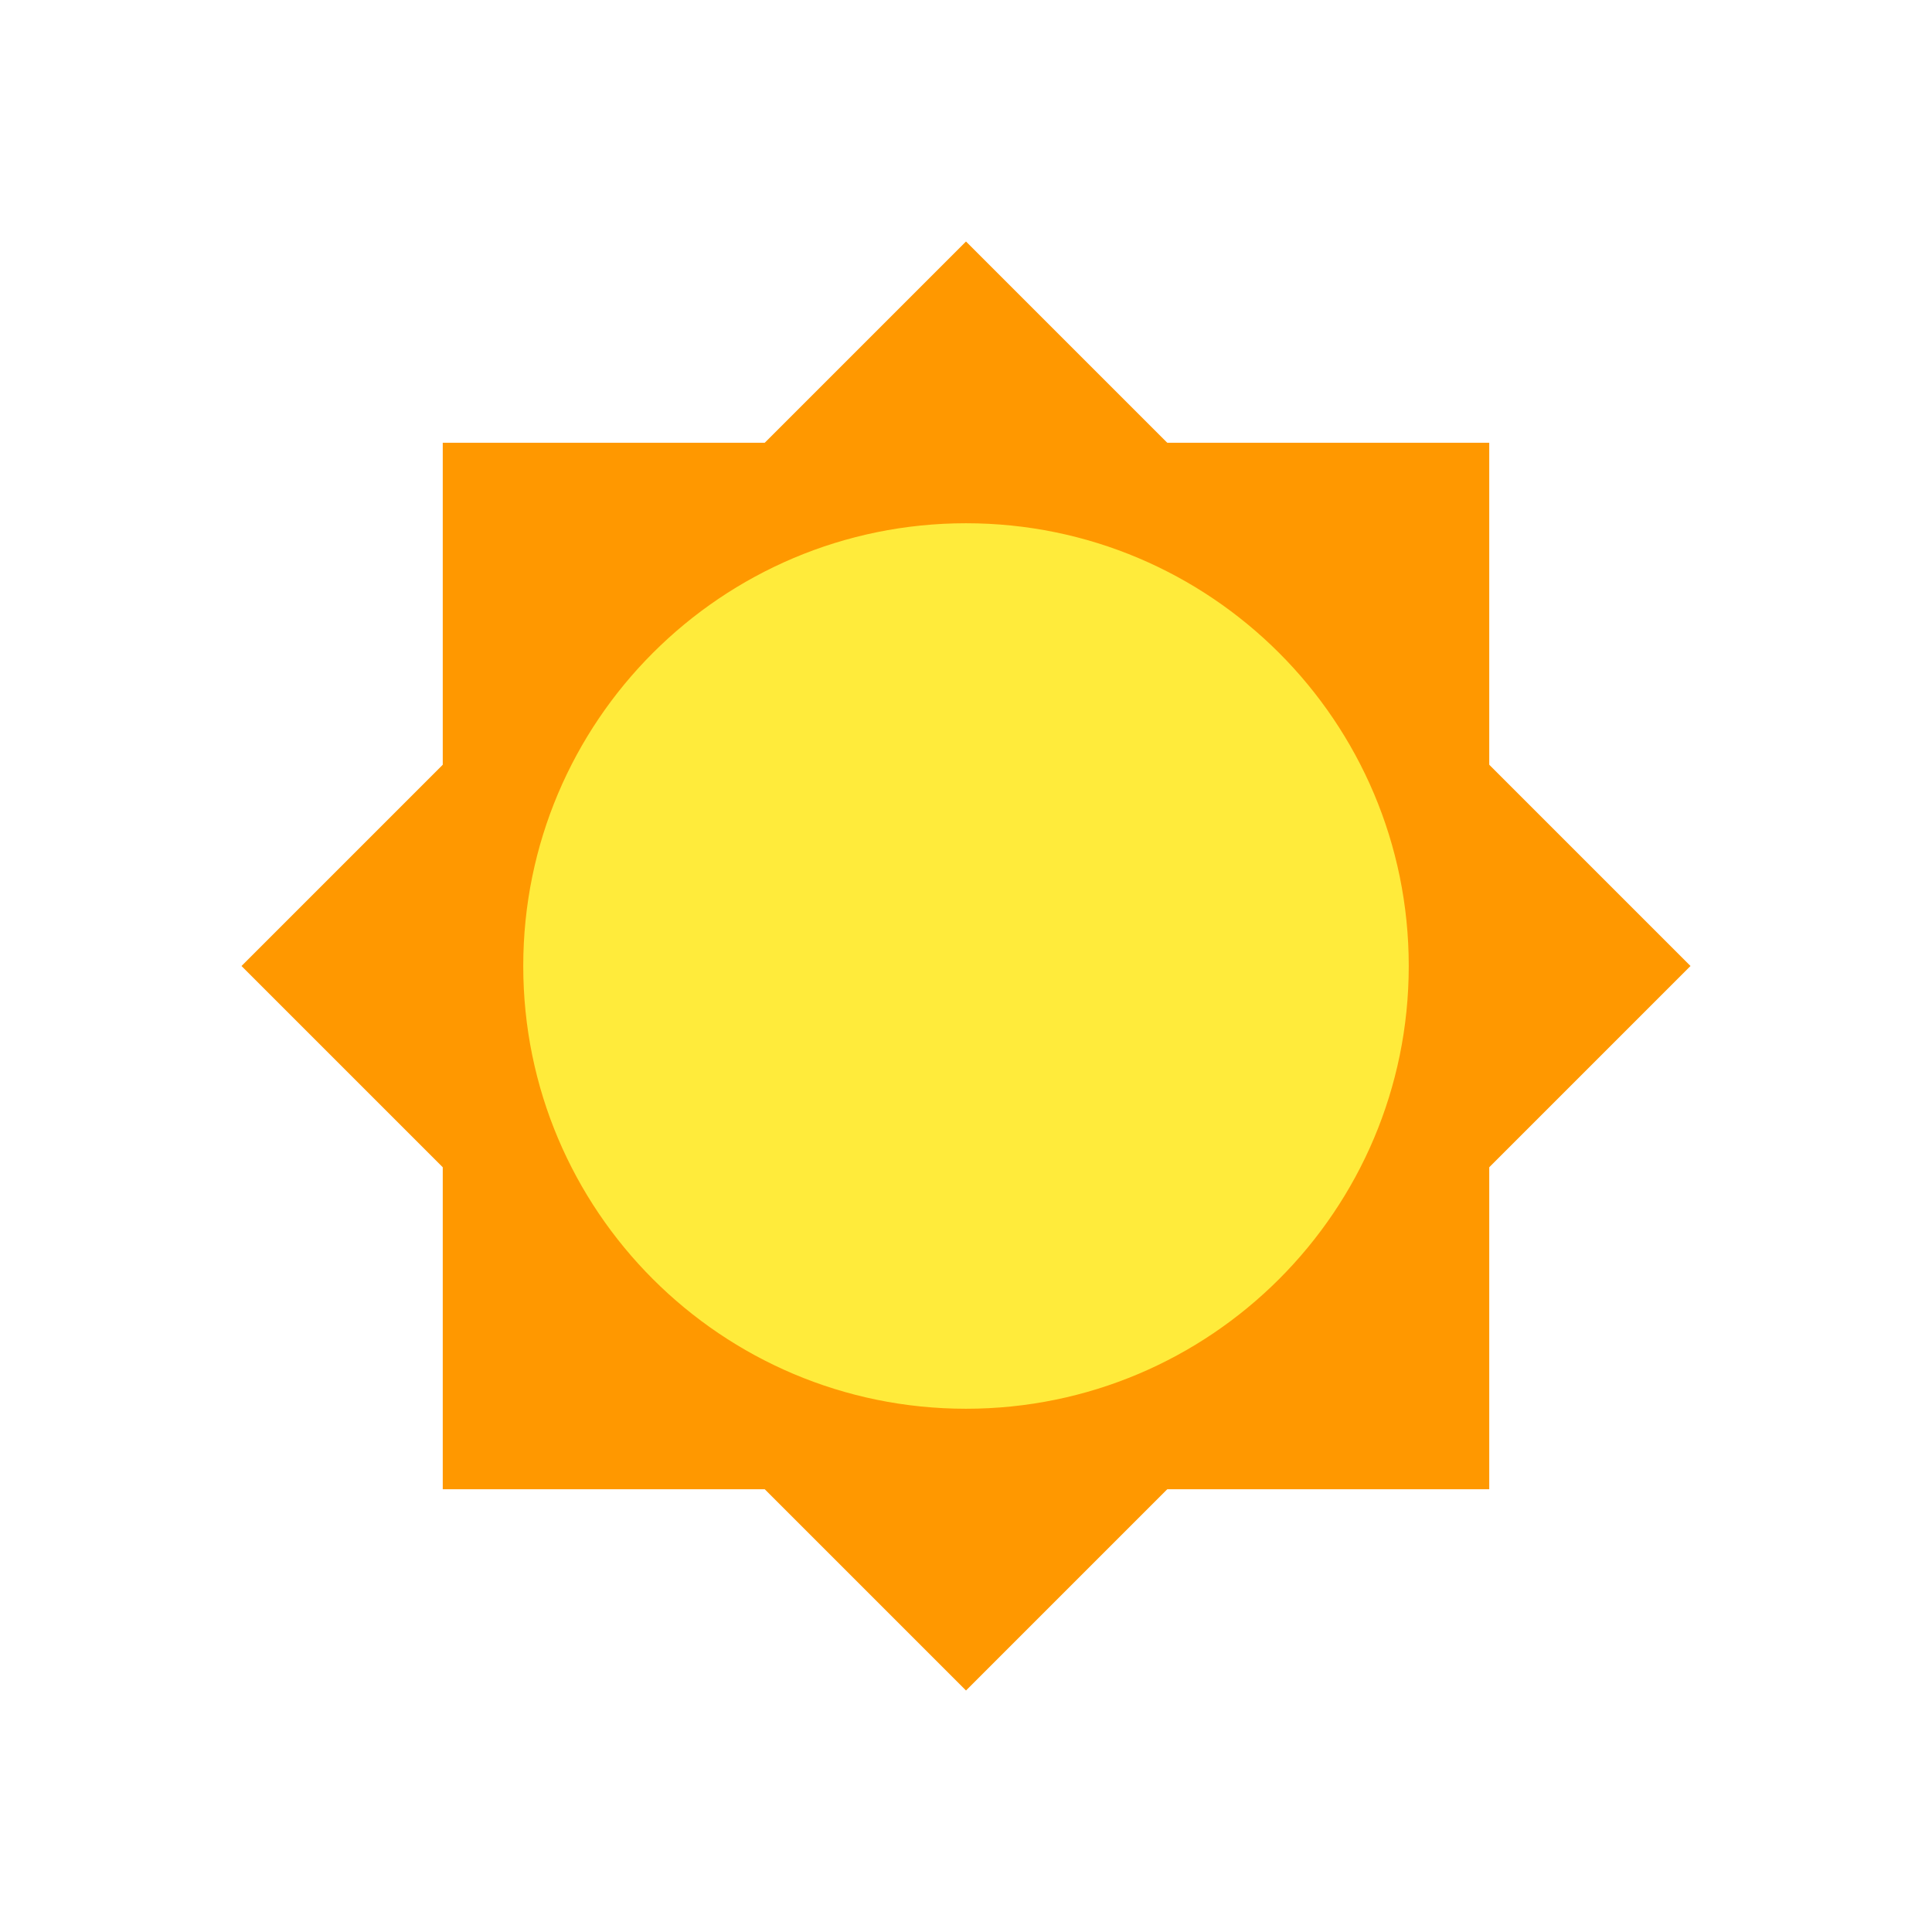
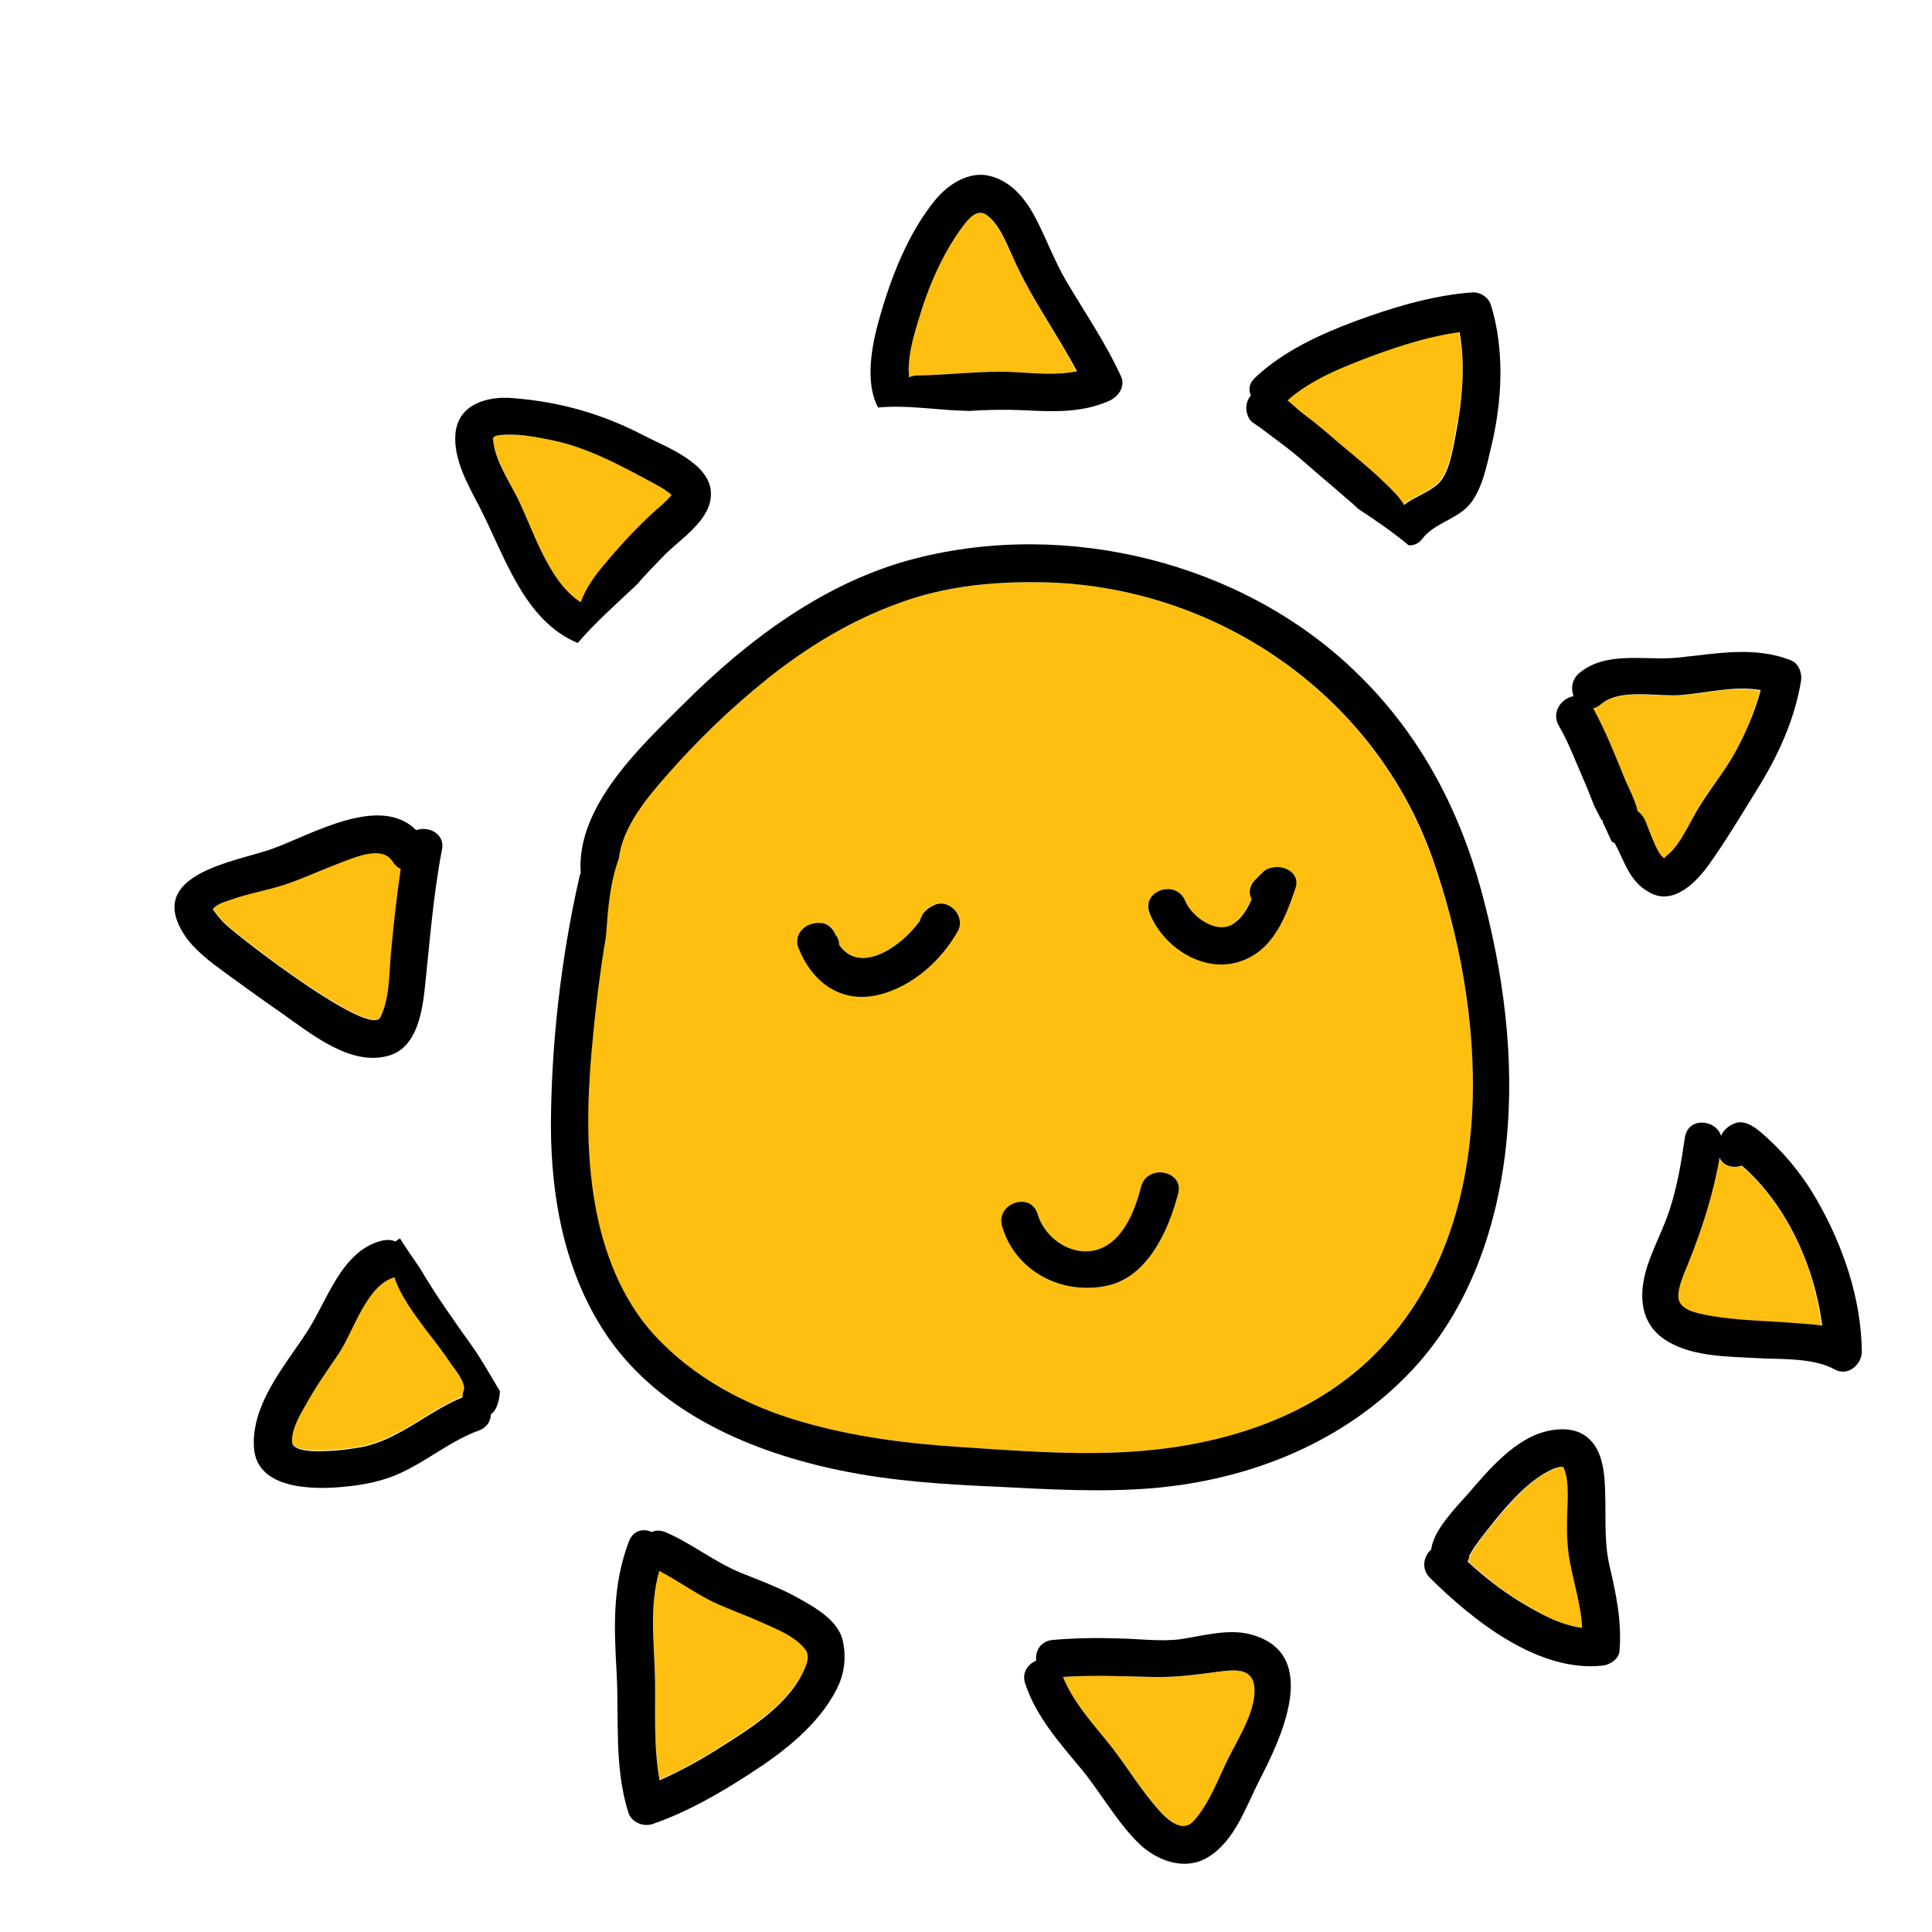
- <svg xmlns="http://www.w3.org/2000/svg" viewBox="0 0 48 48" width="48px" height="48px">
-   <path fill="#FF9800" d="M11 11H37V37H11z" />
-   <path fill="#FF9800" d="M11.272 11.272H36.728V36.728H11.272z" transform="rotate(-45.001 24 24)" />
-   <path fill="#FFEB3B" d="M13,24c0,6.077,4.923,11,11,11c6.076,0,11-4.923,11-11s-4.924-11-11-11C17.923,13,13,17.923,13,24" />
+ <svg xmlns="http://www.w3.org/2000/svg" viewBox="0 0 512 512" width="96px" height="96px">
+   <path fill="#FEBF10" d="M213.4 436.9c-2.8-3.5-7.9-5.5-11.9-7.3-4.2-1.9-8.6-3.4-12.8-5.4-4.9-2.4-9.2-5.6-14-8.1-2.7 9.7-1.2 19-1.1 29.1.1 8.8-.4 17.8 1.2 26.4 5.6-2.4 11.1-5.5 16.2-8.8 7.4-4.7 16.5-10.4 21-18.3C213.1 442.7 215.1 439.1 213.4 436.9zM379.5 227.4c-15.5-43.6-57.8-72.5-104-73.1-12.6-.2-25.3 1.2-37.3 5.5-12.8 4.7-24.5 11.7-35.1 20.2-9.6 7.7-18.7 16.6-26.8 25.8-5.2 5.9-11.5 13.6-12.4 21.7-2.4 6.5-2.9 13.5-3.4 20.5-1.7 10-2.9 20.2-3.8 30.3-1.2 13.6-1.5 27.4.9 40.9 2.2 12.5 7.1 25.1 15.7 34.6 10.4 11.3 24.4 18.8 39.1 23 13.8 4 28 5.8 42.3 6.7 13.8.9 27.8 2 41.5 1.4 26.5-1.1 53.5-9.1 71.5-29.7C397.7 321.1 393.7 267.4 379.5 227.4zM253.8 246.7c-4.4 7.8-12 14.5-20.8 16.8-10 2.6-17.7-3.3-21.4-12.4-1.5-3.9 2.2-6.8 5.7-6.6.2 0 .3 0 .5 0 2 .2 3.3 1.9 3.8 3.7 0-.2-.1-.4-.1-.6.6.9.9 1.8.9 2.7 5.5 8.1 16.4.7 21.4-6.4.5-1.9 1.6-3.3 3.9-4.2C251.7 238.1 256 243 253.8 246.7zM312.2 316.4c-2.5 9.5-7.9 21.9-18.7 24.3-11.9 2.6-24.3-3.6-27.9-15.6-1.8-6.2 7.6-9.5 9.4-3.3 2.1 7 10.4 12.2 17.5 8.7 5.7-2.9 8.4-10.2 9.9-16C304 308.3 313.9 310.2 312.2 316.4zM343.2 235.4c-2.7 8.1-6.1 16.8-15 19.5-9.6 2.9-20.1-4.1-23.6-12.8-2.4-6 7-9.3 9.4-3.3 1.7 4.1 8.4 9.1 12.9 5.9 2.2-1.6 3.6-3.9 4.7-6.4-.8-1.6-.8-3.5.9-5.1.7-.7 1.3-1.3 2-2C337.7 228.1 345 230.3 343.2 235.4zM332.4 446.9c-.6-5-5.4-4.4-9.4-3.9-6.2.8-11.8 1.6-18 1.4-7.8-.2-15.6-.5-23.3 0 2.5 6.3 7.1 11.5 11.3 16.6 4.4 5.3 8 11.3 12.3 16.6 2.2 2.6 7.3 9 11 5 4.1-4.5 6.5-11.1 9.2-16.6C328.1 460.8 333.1 453 332.4 446.9zM177.3 130.6c-1.5-1-3.1-1.9-4.6-2.8-8.4-4.6-17.2-9.3-26.7-11.2-4.4-.9-9.7-1.9-14.2-1.2-.6.1-1 .4-1.1.5 0 .3 0 .7 0 1 .7 5 3.7 9.8 6 14.2 4.4 8.5 8.3 22.8 17.2 28.5 1.3-3.8 4-7.4 6.4-10.2 4.2-5 8.7-9.8 13.5-14.2 1.4-1.2 2.8-2.4 4-3.8.1-.1.1-.1.2-.2C177.8 131 177.5 130.8 177.3 130.6zM268.3 68.1c-1.7-3.7-3.5-8.6-6.9-11.1-2.5-1.9-4.9 1.1-6.3 2.9-5.4 7.2-9.3 16.3-11.8 24.9-1.2 4.2-2.6 8.8-2.6 13.2 0 .7 0 1.4.1 2 .6-.3 1.3-.5 2.1-.5 8.6-.1 17.1-1.3 25.6-.9 5.5.3 11.3.8 16.7-.2C279.9 88.2 273.1 78.8 268.3 68.1zM386.6 87.9c-7.8 1.1-15.5 3.4-22.8 6.2-7.8 2.9-16.4 6.2-22.8 11.9 1.6 1.3 3.2 2.8 4.5 3.8 3.1 2.4 6 4.9 9 7.4 4 3.4 8.2 6.8 12 10.4 1.9 1.8 4 3.8 5.4 6.1 2.7-2.1 5.9-3 8.7-5.3 3.3-2.7 4.3-9.5 5-13.4C387.5 106.3 388.4 96.8 386.6 87.9zM119.6 361.5c-2.2-3.2-4.7-6.3-7-9.5-3.1-4.1-6.5-8.7-8.2-13.7-7.5 2.2-10.8 14.4-14.8 20.3-2.9 4.3-5.9 8.5-8.4 13-1.7 3.1-4.1 6.8-3.9 10.4.1 2 4.2 2.4 6.7 2.4 3.9 0 7.9-.4 11.7-1.1 9.9-1.9 17.5-9.4 26.8-13.2 0-.6.1-1.3.3-2C123.5 366.6 120.5 362.7 119.6 361.5zM104.2 228.3c-2.8-4.5-10.1-1.2-13.8.2-5 1.9-9.9 4.3-15 5.9-4.7 1.5-9.7 2.3-14.3 4-1.5.6-3.5 1.2-4.6 2.4 0 .1.1.1.1.2.9 1.4 2 2.8 3.3 3.9 4.2 3.9 38.2 30.1 41 24.6 2.6-5 2.3-11.5 2.8-17 .7-7.5 1.5-15 2.7-22.4C105.5 229.8 104.8 229.2 104.2 228.3zM416.5 415.2c-1-4.6-1-8.6-1-13.3 0-4 .6-9.4-1-13.2.1.2-.2-.1-.6 0-.9.1-1.8.4-2.6.8-6 2.8-10.9 8.6-15 13.5-1.9 2.3-3.8 4.7-5.5 7.2-.4.6-.9 1.3-1.2 2-.1.6-.3 1.1-.5 1.6 4.3 3.9 8.9 7.6 13.8 10.6 5 3.1 10.7 6.3 16.7 7.1C419.1 426 417.6 420.6 416.5 415.2zM445.2 184.3c-6.2.5-16-1.9-21 2.4-.7.6-1.4.9-2.1 1.1 3.4 6 6 12.6 8.5 19 .9 2.3 2.5 5.3 3.3 8.3.6.4 1.2.9 1.6 1.7 1 1.7 3.6 10.3 5.6 10.8-.3-.3 1.5-1.5 1.9-2 .8-.9 1.6-1.9 2.2-2.9 1.2-1.8 2.3-3.7 3.2-5.6 3.2-6.4 8.3-11.9 11.7-18.3 2.7-5.1 4.9-10.2 6.3-15.7C459.6 181.7 451.9 183.8 445.2 184.3zM461.5 309c-2.3.7-4.9.1-5.9-2.1-1.7 9.8-4.6 18.6-8.3 28-.9 2.3-3.8 8.2-2.1 10.6 1.1 1.6 3.3 2.3 5.1 2.7 7.3 1.7 14.9 1.8 22.3 2.3 3.3.2 6.8.4 10.1 1C480.9 335.7 473.5 319.3 461.5 309z" />
+   <path d="M395.1 80.8c-.7-2.1-2.9-3.5-5.1-3.3-10.5.8-21 4-30.8 7.6-9.4 3.5-19.2 8-26.6 15-1.6 1.5-1.8 3.2-1.1 4.7-1.3 1.5-1.7 3.7-.5 6.1.2.3.4.5.6.8.9.6 1.7 1.2 2.6 1.8 0 0 0 0 0 0 0 0 0 0 0 0 1.6 1.2 3.2 2.4 4.8 3.6 2.6 1.9 5 3.9 7.4 6 3.3 2.9 6.8 5.8 10.1 8.7.9.8 2.3 1.9 3.5 3.1 4.6 3 9.1 6.1 13.3 9.6 1.3.1 2.7-.4 3.7-1.8 3-3.9 8.4-4.9 11.9-8.4 3.8-3.9 5.1-10.9 6.3-16C398.1 106.4 398.8 92.7 395.1 80.8zM385.8 115.1c-.8 3.9-1.7 10.7-5 13.4-2.8 2.3-6 3.2-8.7 5.3-1.4-2.3-3.5-4.3-5.4-6.1-3.8-3.7-8-7-12-10.4-3-2.6-5.9-5.1-9-7.4-1.4-1-2.9-2.5-4.5-3.8 6.3-5.6 15-9 22.8-11.9 7.3-2.7 15-5.1 22.8-6.2C388.4 96.8 387.5 106.3 385.8 115.1zM124.8 356.3c-4.7-6.6-9.4-13.2-13.5-20.2-1.8-2.6-3.6-5.2-5.3-7.9-.4.2-.8.5-1.2.8-.9-.4-2-.5-3.2-.3-11.1 2.4-14.9 16.2-20.4 24.5-5.9 9-14.6 19-13.9 30.4.7 11.3 16 11.2 24 10.4 5.2-.5 10.3-1.5 15-3.7 7.1-3.3 13.2-8.5 20.6-11.2 2.2-.8 3.1-2.5 3.2-4.3.7-.5 1.2-1.2 1.6-2.2.5-1.3.7-2.6.8-3.9C130 364.6 127.6 360.2 124.8 356.3zM122.9 368.3c-.2.7-.4 1.3-.3 2-9.2 3.7-16.9 11.3-26.8 13.2-3.9.7-7.8 1.1-11.7 1.1-2.5 0-6.6-.4-6.7-2.4-.2-3.6 2.2-7.4 3.9-10.4 2.5-4.5 5.5-8.7 8.4-13 4-5.9 7.3-18.1 14.8-20.3 1.7 5 5.1 9.5 8.2 13.7 2.4 3.1 4.8 6.2 7 9.5C120.5 362.7 123.5 366.6 122.9 368.3zM171 115.6c-11.3-5.9-22.4-9.1-35.1-10.1-6.7-.6-14.5 1.6-15.2 9.4-.6 6.8 3.3 13.5 6.3 19.3 6.7 12.9 11.7 30.2 26.1 36.2 4.8-5.6 10.4-10.5 15.7-15.5 2.2-2.6 4.6-5 6.9-7.4 4.3-4.5 12.7-9.5 12.7-16.5C188.6 122.9 176.6 118.5 171 115.6zM177.8 131.4c-1.2 1.4-2.6 2.6-4 3.8-4.8 4.3-9.3 9.2-13.5 14.2-2.4 2.8-5.1 6.4-6.4 10.2-8.9-5.7-12.8-20-17.2-28.5-2.3-4.4-5.4-9.2-6-14.2 0-.3 0-.7 0-1 .2-.1.5-.4 1.1-.5 4.5-.7 9.8.3 14.2 1.2 9.5 1.9 18.2 6.6 26.7 11.2 1.6.9 3.2 1.7 4.6 2.8.2.2.5.4.7.6C177.9 131.3 177.9 131.4 177.8 131.4zM297.1 99.8c-4.1-9-9.7-17.1-14.7-25.6-3-5.2-5.1-10.9-7.9-16.3-2.7-5.2-6.5-9.9-12.3-11.3-5.4-1.3-10.8 2.2-14.1 6.1-7.5 9-12.1 21.1-15.2 32.2-1.8 6.4-3.8 16.5-.2 23.1 7-.7 14.7.5 21.3.8.9 0 1.9.1 2.8.1 4.7-.3 9.4-.4 14.2-.2 7.8.4 15.7.8 23-2.5C296.3 105.2 298.3 102.5 297.1 99.8zM268.6 98.6c-8.6-.4-17.1.8-25.6.9-.8 0-1.5.2-2.1.5 0-.7-.1-1.3-.1-2 0-4.4 1.3-9 2.6-13.2 2.5-8.6 6.4-17.7 11.8-24.9 1.4-1.8 3.7-4.8 6.3-2.9 3.4 2.5 5.2 7.4 6.9 11.1 4.7 10.7 11.6 20.1 17 30.3C279.9 99.5 274.1 98.9 268.6 98.6zM110.3 220c-9.7-9.7-27.9 1.3-38.3 5-9.7 3.4-33.4 6.6-23.3 22.5 2.6 4.1 6.9 7.3 10.7 10.1 5.1 3.7 10.2 7.4 15.4 11 7.7 5.4 18.3 14.2 28.4 11.1 7.3-2.2 8.7-11.6 9.4-18 1.3-12.2 2.2-24.4 4.5-36.4C118.1 221 113.6 218.8 110.3 220zM103.6 252.6c-.5 5.5-.3 12-2.8 17-2.8 5.5-36.8-20.7-41-24.6-1.3-1.2-2.3-2.5-3.3-3.9 0-.1-.1-.1-.1-.2 1.1-1.3 3.1-1.9 4.6-2.4 4.7-1.7 9.6-2.5 14.3-4 5.1-1.7 10-4 15-5.9 3.8-1.4 11.1-4.7 13.8-.2.6.9 1.3 1.5 2.1 1.9C105.1 237.6 104.3 245.1 103.6 252.6zM481.6 318.2c-3.4-6-7.8-11.6-12.9-16.3-2.2-2-5.7-5.5-9-4.2-1.9.8-3 1.9-3.6 3.3-1.4-4.4-8.8-5.1-9.6.5-.9 6.4-2 12.8-4 19-1.7 5.2-4.3 10-6 15.2-2.5 8-1.8 15.8 6 20.1 6.6 3.7 15.4 3.7 22.8 4.1 6.5.4 15-.2 20.9 3 3.5 2 7.3-1.3 7.2-4.9C493.2 344.1 488.5 330.3 481.6 318.2zM472.7 350.4c-7.5-.5-15-.6-22.3-2.3-1.8-.4-4-1.1-5.1-2.7-1.7-2.4 1.2-8.3 2.1-10.6 3.7-9.3 6.6-18.2 8.3-28 .9 2.2 3.6 2.9 5.9 2.1 11.9 10.3 19.3 26.7 21.3 42.4C479.5 350.8 476 350.7 472.7 350.4zM474.6 175c-9.8-3.9-20-1.7-30.2-.7-8.4.8-18.8-1.9-25.9 4.1-2 1.7-2.2 4.1-1.5 6.1-3.1.5-6 4.2-3.9 7.8 2.5 4.3 4.3 9.1 6.3 13.7 1.1 2.5 2.1 5 3.1 7.6.7 1.3 1.3 2.6 2 3.9.1-.2.2-.3.3-.5-.1.3-.1.6-.1.8.8 1.7 1.6 3.4 2.4 5.2.3.2.5.3.8.4 2.7 5 3.9 10.3 9.4 13.2 6.3 3.4 12.3-2.9 15.6-7.5 4.5-6.3 8.6-13.2 12.7-19.8 5.5-8.8 10-18.5 11.7-28.9C477.6 178.4 476.7 175.8 474.6 175zM460.2 198.7c-3.4 6.4-8.4 11.9-11.7 18.3-1 1.9-2.1 3.8-3.2 5.6-.7 1-1.4 2-2.2 2.9-.5.6-2.3 1.8-1.9 2-2.1-.6-4.6-9.2-5.6-10.8-.5-.8-1-1.3-1.6-1.7-.7-3-2.3-6-3.3-8.3-2.6-6.4-5.2-13-8.5-19 .7-.1 1.4-.5 2.1-1.1 5.1-4.3 14.8-1.9 21-2.4 6.8-.5 14.4-2.6 21.3-1.3C465.1 188.5 462.9 193.6 460.2 198.7zM426.5 414.8c-1.4-6.3-.9-12.2-1.1-18.6-.1-4.9-.4-11.4-4.3-14.9-3.1-2.9-7.4-2.9-11.3-2-8.3 2-15.3 10.2-20.6 16.4-2.6 3-9.4 9.7-9.9 14.9-2 1.8-2.8 5.1-.3 7.6 11.3 11.2 28.7 25.1 45.7 23.2 2-.2 4.4-1.8 4.5-4C429.8 429.6 428.3 422.4 426.5 414.8zM402.7 424.4c-4.9-3-9.6-6.7-13.8-10.6.3-.5.5-1 .5-1.6.4-.7.8-1.4 1.2-2 1.7-2.5 3.6-4.8 5.5-7.2 4.1-5 9.1-10.7 15-13.5.8-.4 1.7-.7 2.6-.8.4 0 .7.2.6 0 1.7 3.8 1.1 9.2 1 13.2-.1 4.6 0 8.7 1 13.3 1.1 5.4 2.7 10.7 3 16.2C413.5 430.7 407.8 427.5 402.7 424.4zM331.7 433.2c-6-1.7-12.8.3-18.8 1.2-5.3.7-11.1-.1-16.4-.2-5.8-.2-11.7-.1-17.5.4-3.3.3-4.7 3-4.4 5.5-2.2.9-3.9 3.2-2.9 6.1 2.9 8.8 9.3 15.9 15.1 22.9 5.3 6.5 9.3 14 15.4 19.8 4.8 4.4 12 6.9 17.9 3.3 7.1-4.3 10-13.2 13.6-20.3C339.5 460.7 350.2 438.4 331.7 433.2zM325.5 466c-2.7 5.5-5.1 12.1-9.2 16.6-3.7 4-8.8-2.3-11-5-4.4-5.4-7.9-11.3-12.3-16.6-4.2-5.1-8.8-10.4-11.3-16.6 7.8-.5 15.6-.2 23.3 0 6.3.2 11.9-.6 18-1.4 4-.5 8.8-1.1 9.4 3.9C333.1 453 328.1 460.8 325.5 466zM223.3 434.6c-1.2-4.9-6.6-8.2-10.7-10.5-5.1-3-10.8-5.1-16.3-7.3-7-2.9-12.9-7.7-19.8-10.7-1.4-.6-2.7-.6-3.8-.1-2.2-1-4.8-.5-6 2.4-4.4 11.6-4 22.5-3.3 34.7.7 12.5-.7 25 3.1 37.2.8 2.6 3.9 3.9 6.4 3.1 9-3.1 17.6-8 25.6-13.2 8.9-5.7 18.3-12.9 23.2-22.5C223.9 443.4 224.3 439 223.3 434.6zM212 444.7c-4.5 7.9-13.5 13.6-21 18.3-5.1 3.3-10.6 6.3-16.2 8.8-1.6-8.7-1.1-17.7-1.2-26.4-.2-10.1-1.6-19.5 1.1-29.1 4.8 2.5 9.2 5.7 14 8.1 4.2 2 8.6 3.5 12.8 5.4 4 1.8 9.1 3.7 11.9 7.3C215.1 439.1 213.1 442.7 212 444.7zM247.7 239.8c-2.3 1-3.4 2.3-3.9 4.2-5 7-15.9 14.4-21.4 6.4 0-.9-.3-1.8-.9-2.7 0 .2.1.4.1.6-.5-1.8-1.9-3.5-3.8-3.7-.2 0-.3 0-.5 0-3.5-.3-7.2 2.7-5.7 6.6 3.6 9.1 11.3 14.9 21.4 12.4 8.8-2.2 16.4-9 20.8-16.8C256 243 251.7 238.1 247.7 239.8zM334.6 231.2c-.7.7-1.3 1.3-2 2-1.7 1.7-1.7 3.6-.9 5.1-1.1 2.5-2.5 4.9-4.7 6.4-4.5 3.2-11.2-1.8-12.9-5.9-2.4-6-11.9-2.7-9.4 3.3 3.5 8.8 14 15.8 23.6 12.8 8.9-2.7 12.3-11.5 15-19.5C345 230.3 337.7 228.1 334.6 231.2zM302.4 314.5c-1.5 5.8-4.2 13.1-9.9 16-7.1 3.5-15.4-1.7-17.5-8.7-1.8-6.2-11.3-2.9-9.4 3.3 3.6 12 16 18.2 27.9 15.6 10.8-2.4 16.2-14.8 18.7-24.3C313.9 310.2 304 308.3 302.4 314.5z" />
+   <path d="M392.5,235.8c-6.1-22.2-16.7-41.9-33.4-57.9c-30.1-29-76.3-40.2-116.5-29.9c-23.9,6.1-44.5,21.6-61.6,38.7c-11.4,11.3-28.4,27.2-27.1,44.7c-0.2,0.4-0.3,0.7-0.4,1.2c-4.8,21.2-7.4,43.8-7.5,65.5c0,19.9,3.9,40.3,15.5,56.8c14,19.8,37.8,29.9,60.8,34.7c13.8,2.9,28,3.8,42,4.4c13.7,0.7,27.3,1.5,41,0.4c26-2.2,51.1-12.2,69.1-31.5c15.2-16.3,22.6-38.3,24.8-60.1C401.5,280.2,398.4,257.5,392.5,235.8z M367.8,355.2c-18,20.6-45,28.6-71.5,29.7c-13.8,0.6-27.8-0.5-41.5-1.4c-14.3-0.9-28.5-2.7-42.3-6.7c-14.7-4.2-28.7-11.7-39.1-23c-8.7-9.5-13.5-22.1-15.7-34.6c-2.4-13.5-2.1-27.3-0.9-40.9c0.9-10,2.1-20.2,3.8-30.3c0.5-7,1-14,3.4-20.5c0.9-8.1,7.2-15.8,12.4-21.7c8.1-9.3,17.2-18.1,26.8-25.8c10.6-8.5,22.3-15.6,35.1-20.2c11.9-4.4,24.6-5.7,37.3-5.5c46.1,0.6,88.5,29.4,104,73.1C393.7,267.4,397.7,321.1,367.8,355.2z" />
</svg>
